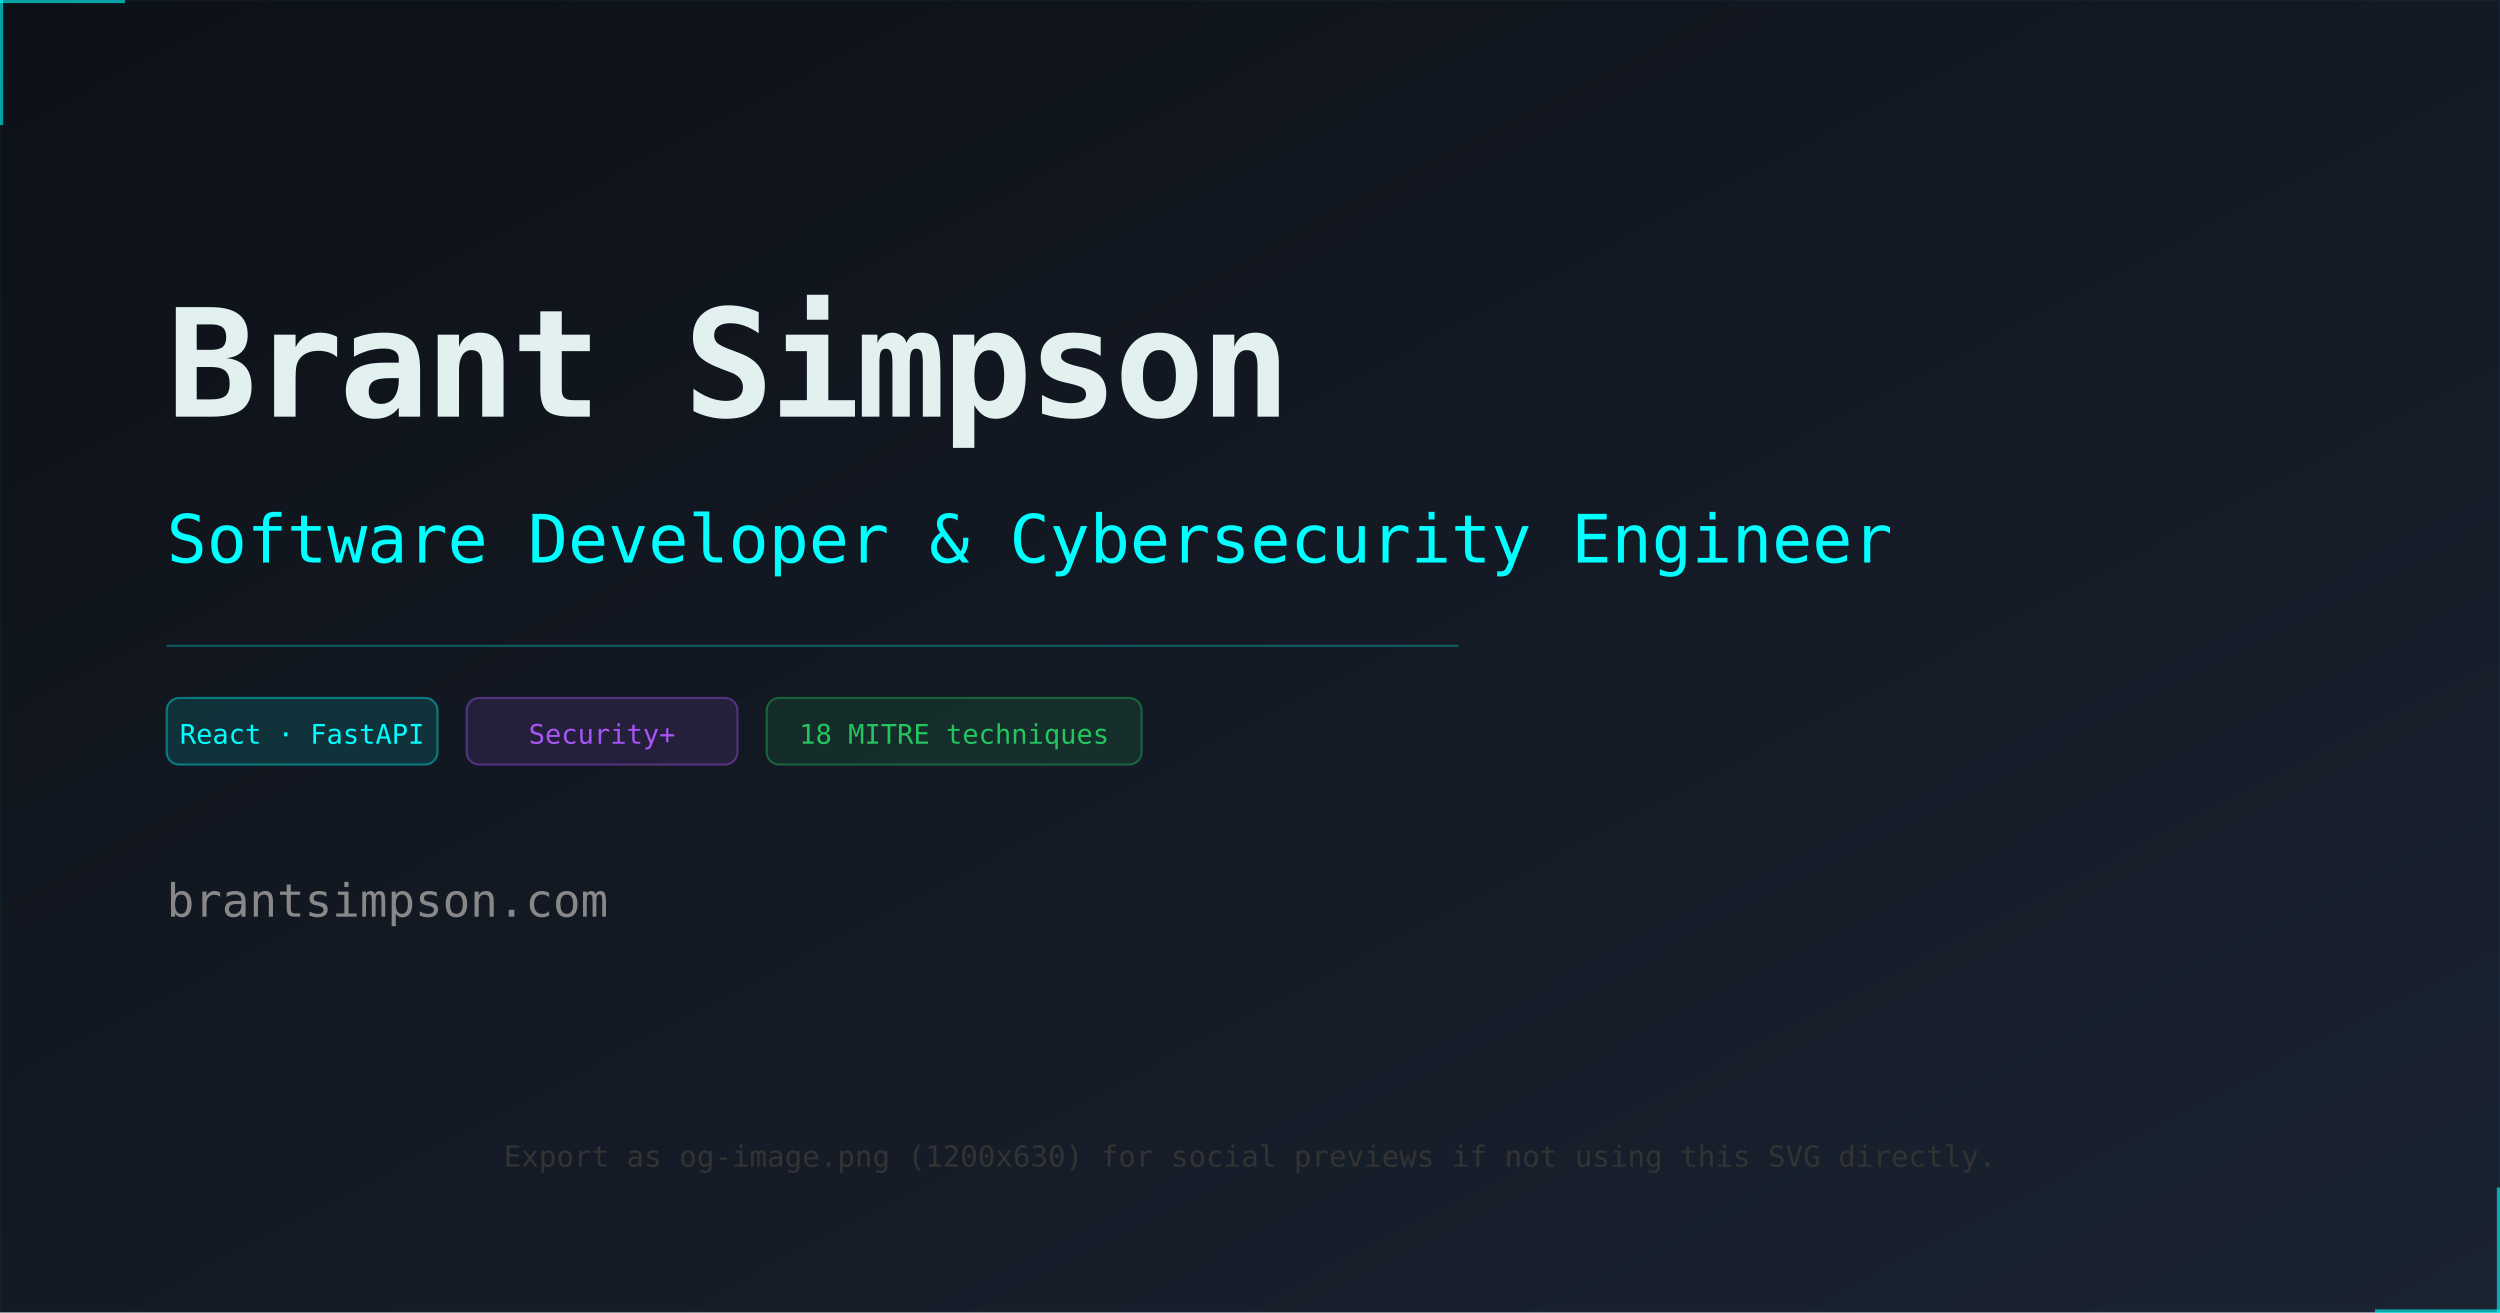
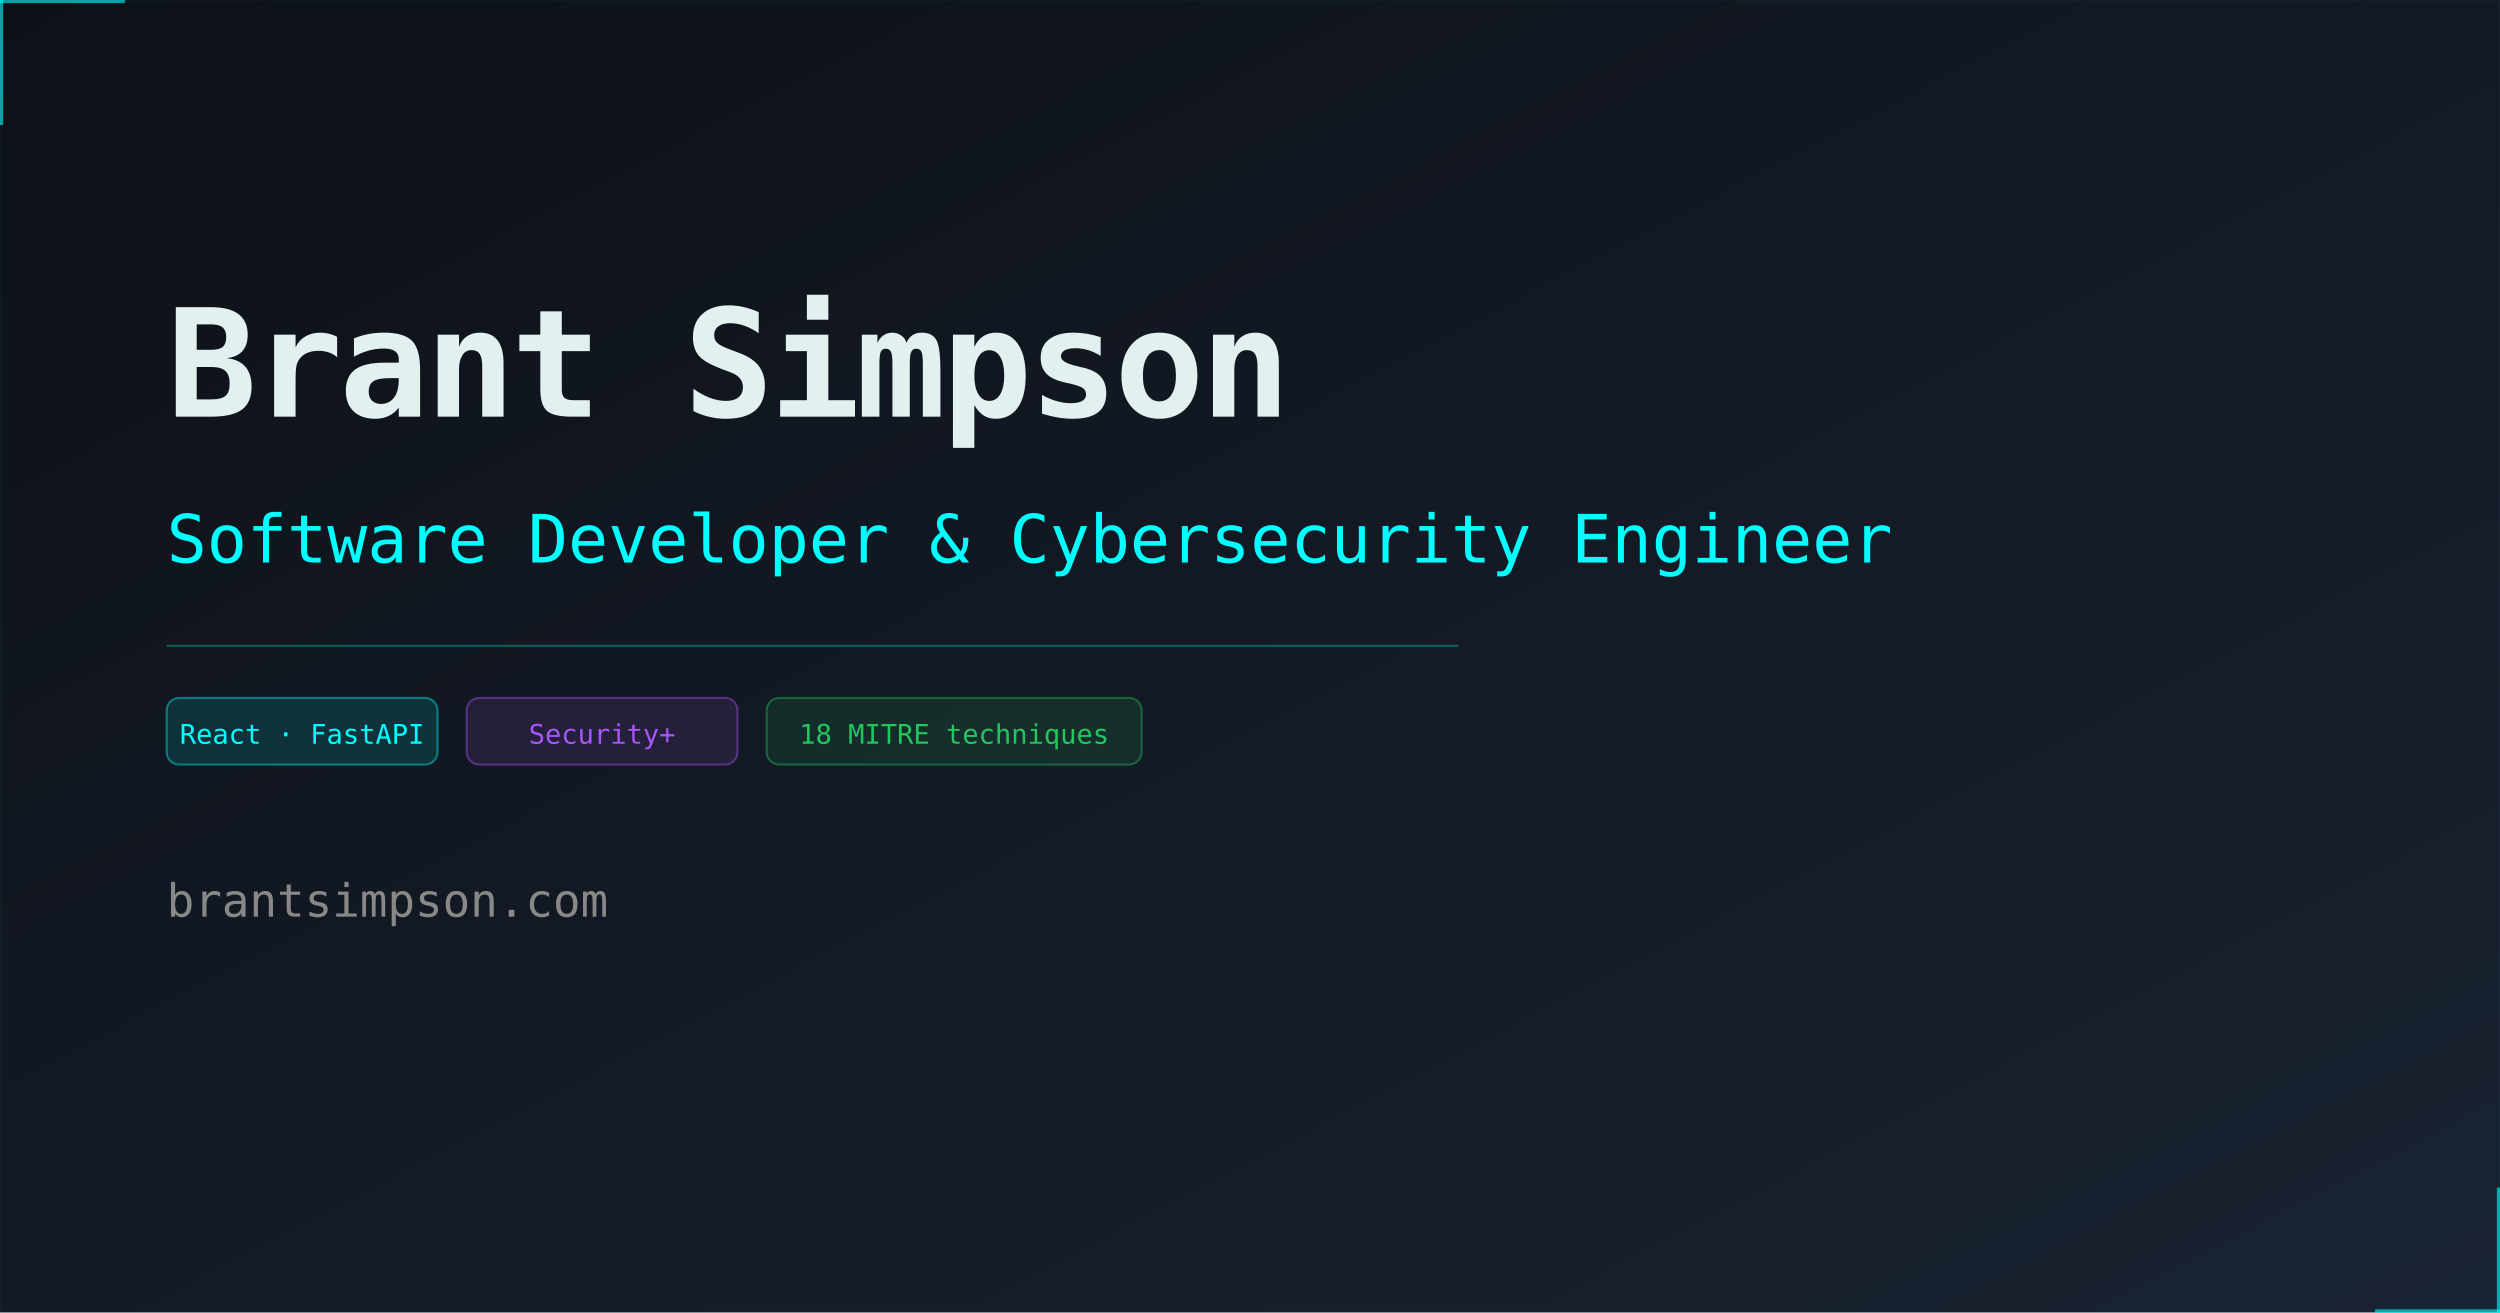
<svg xmlns="http://www.w3.org/2000/svg" viewBox="0 0 1200 630" style="font-family:JetBrains Mono,monospace">
  <defs>
    <linearGradient id="bg" x1="0" y1="0" x2="1" y2="1">
      <stop offset="0%" stop-color="#0d1117" />
      <stop offset="100%" stop-color="#1a2332" />
    </linearGradient>
  </defs>
  <rect width="1200" height="630" fill="url(#bg)" />
  <rect width="1200" height="630" fill="none" stroke="#00ffff" stroke-opacity="0.04" />
  <line x1="0" y1="0" x2="60" y2="0" stroke="#00ffff" stroke-width="3" stroke-opacity="0.6" />
  <line x1="0" y1="0" x2="0" y2="60" stroke="#00ffff" stroke-width="3" stroke-opacity="0.6" />
  <line x1="1200" y1="630" x2="1140" y2="630" stroke="#00ffff" stroke-width="3" stroke-opacity="0.6" />
  <line x1="1200" y1="630" x2="1200" y2="570" stroke="#00ffff" stroke-width="3" stroke-opacity="0.6" />
  <text x="80" y="200" fill="#e2f0f0" font-size="72" font-weight="700" letter-spacing="-2">Brant Simpson</text>
  <text x="80" y="270" fill="#00ffff" font-size="32" font-weight="400">Software Developer &amp; Cybersecurity Engineer</text>
  <line x1="80" y1="310" x2="700" y2="310" stroke="#00ffff" stroke-width="1" stroke-opacity="0.3" />
  <rect x="80" y="335" width="130" height="32" rx="6" fill="#00ffff" fill-opacity="0.12" stroke="#00ffff" stroke-opacity="0.4" stroke-width="1" />
  <text x="145" y="357" fill="#00ffff" font-size="13" text-anchor="middle">React · FastAPI</text>
  <rect x="224" y="335" width="130" height="32" rx="6" fill="#a855f7" fill-opacity="0.12" stroke="#a855f7" stroke-opacity="0.4" stroke-width="1" />
  <text x="289" y="357" fill="#a855f7" font-size="13" text-anchor="middle">Security+</text>
  <rect x="368" y="335" width="180" height="32" rx="6" fill="#22c55e" fill-opacity="0.12" stroke="#22c55e" stroke-opacity="0.4" stroke-width="1" />
  <text x="458" y="357" fill="#22c55e" font-size="13" text-anchor="middle">18 MITRE techniques</text>
  <text x="80" y="440" fill="#888" font-size="22">brantsimpson.com</text>
-   <text x="600" y="560" fill="#333" font-size="14" text-anchor="middle">Export as og-image.png (1200x630) for social previews if not using this SVG directly.</text>
</svg>
